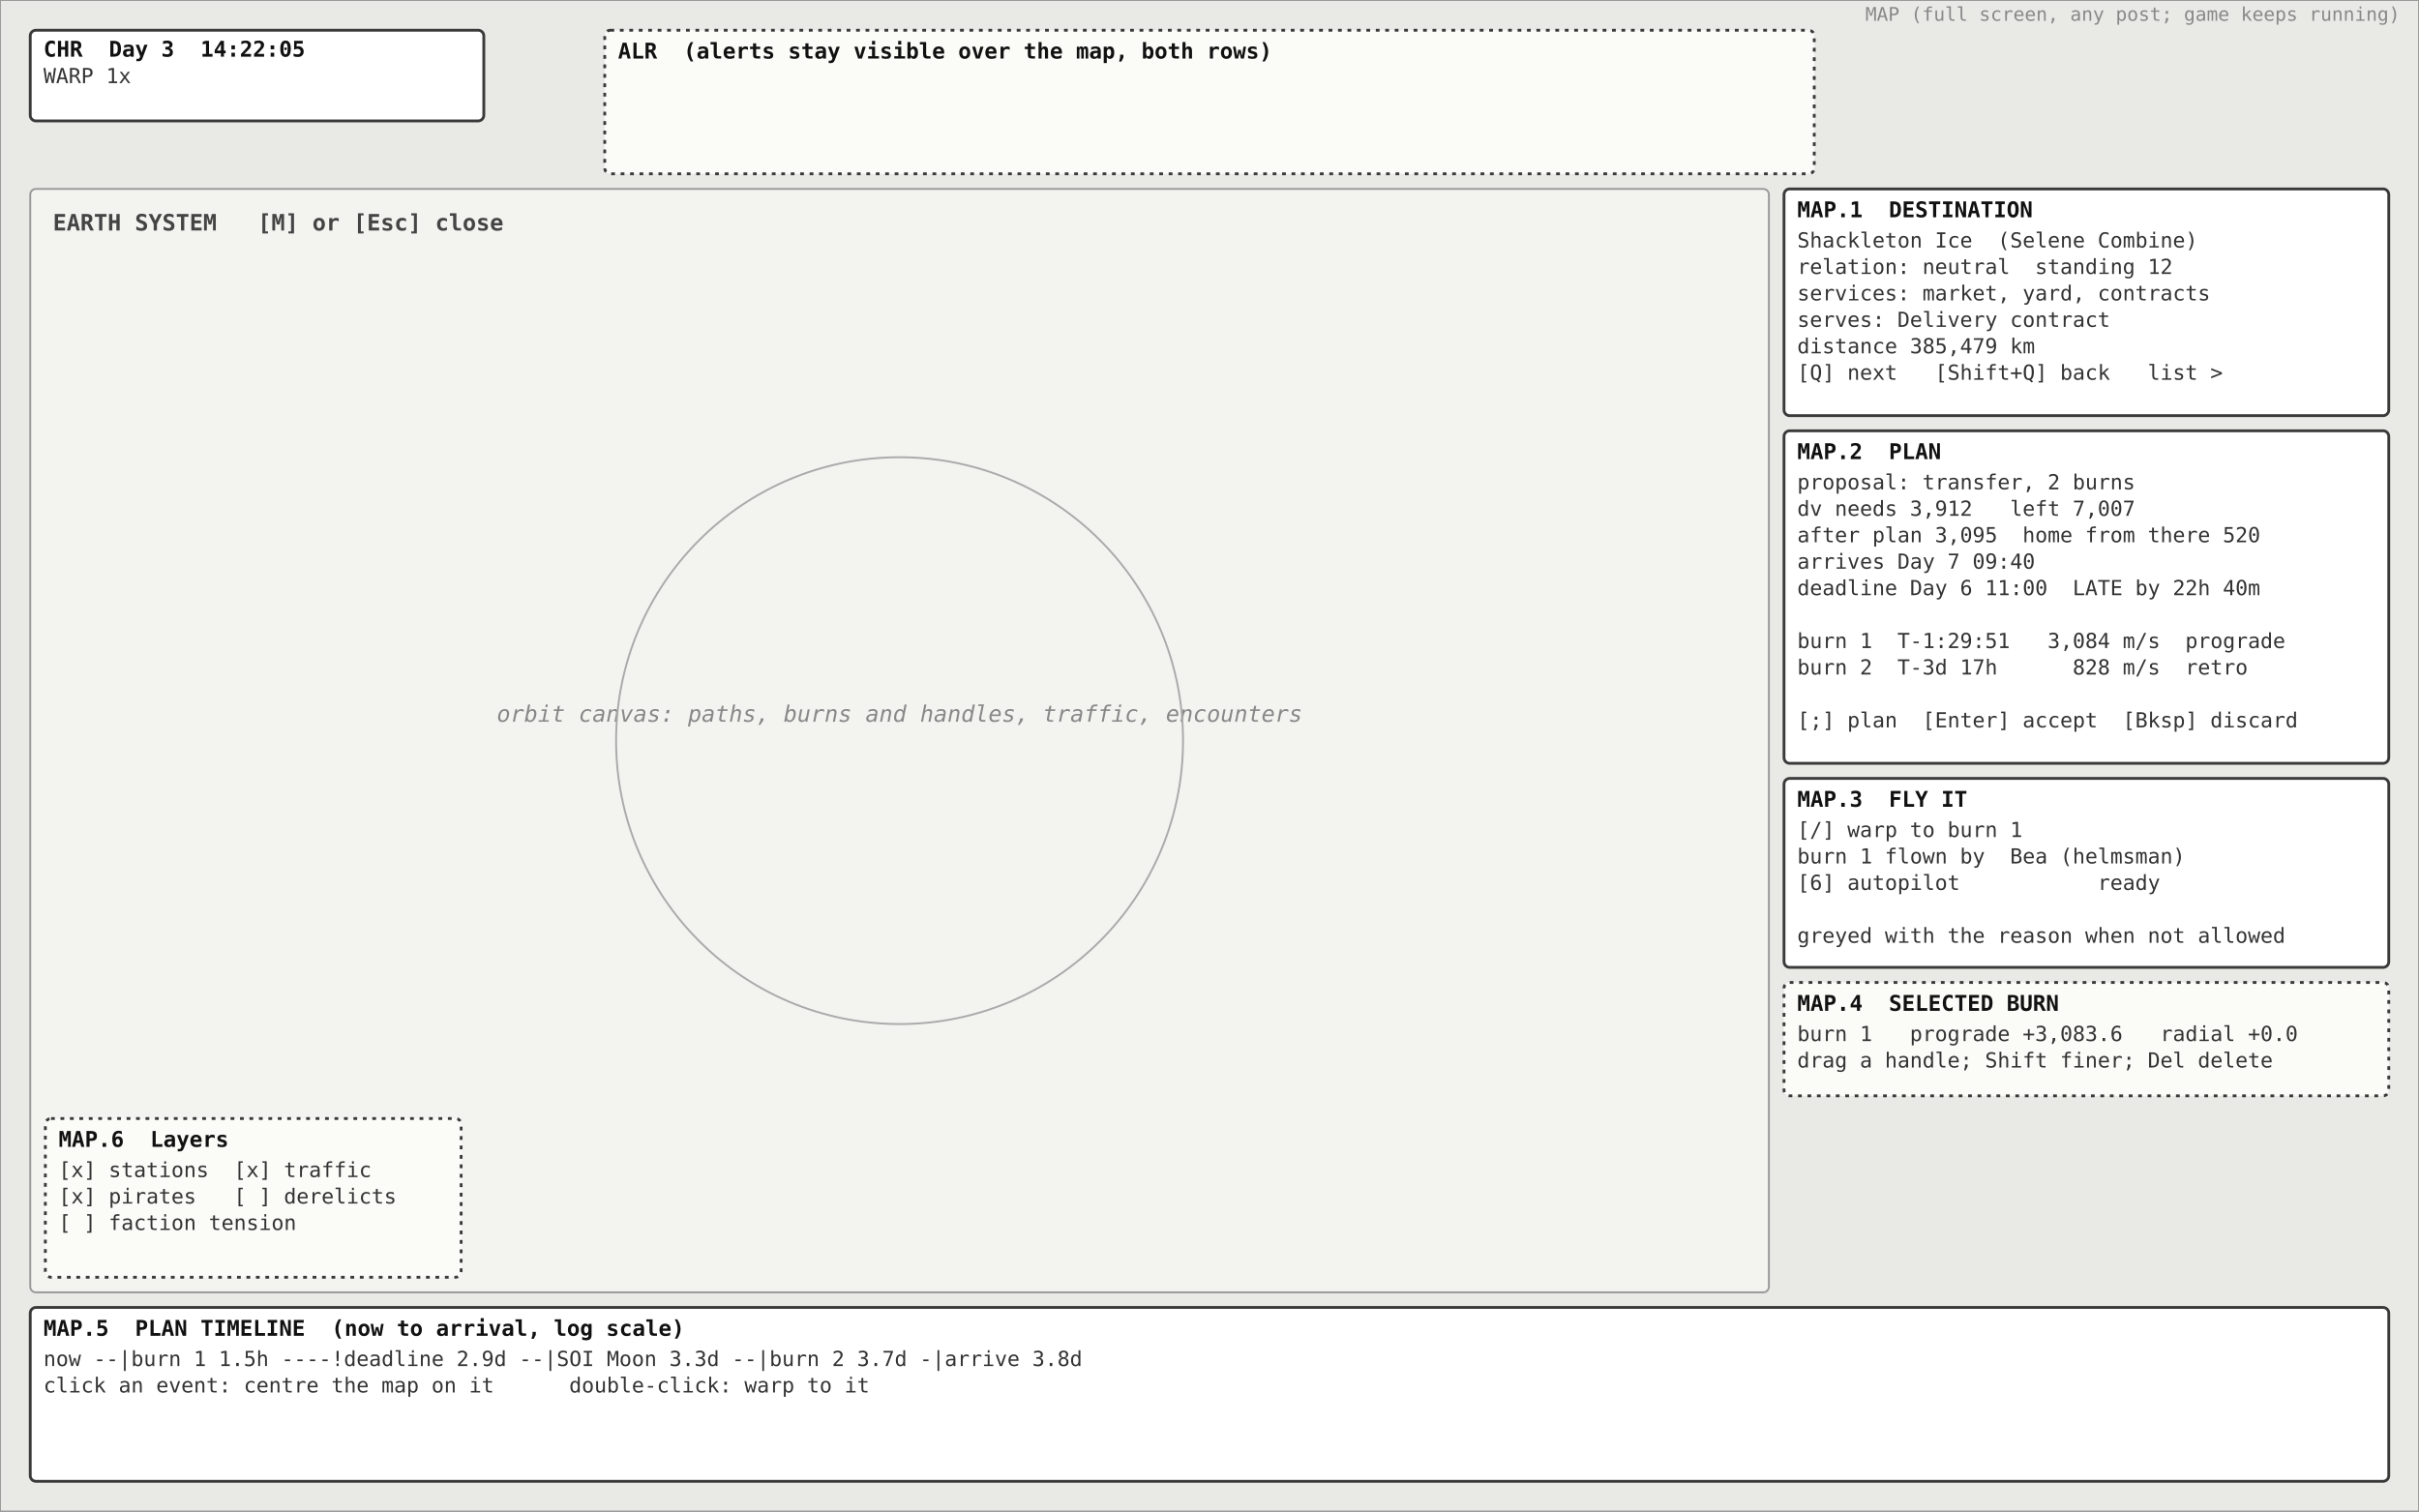
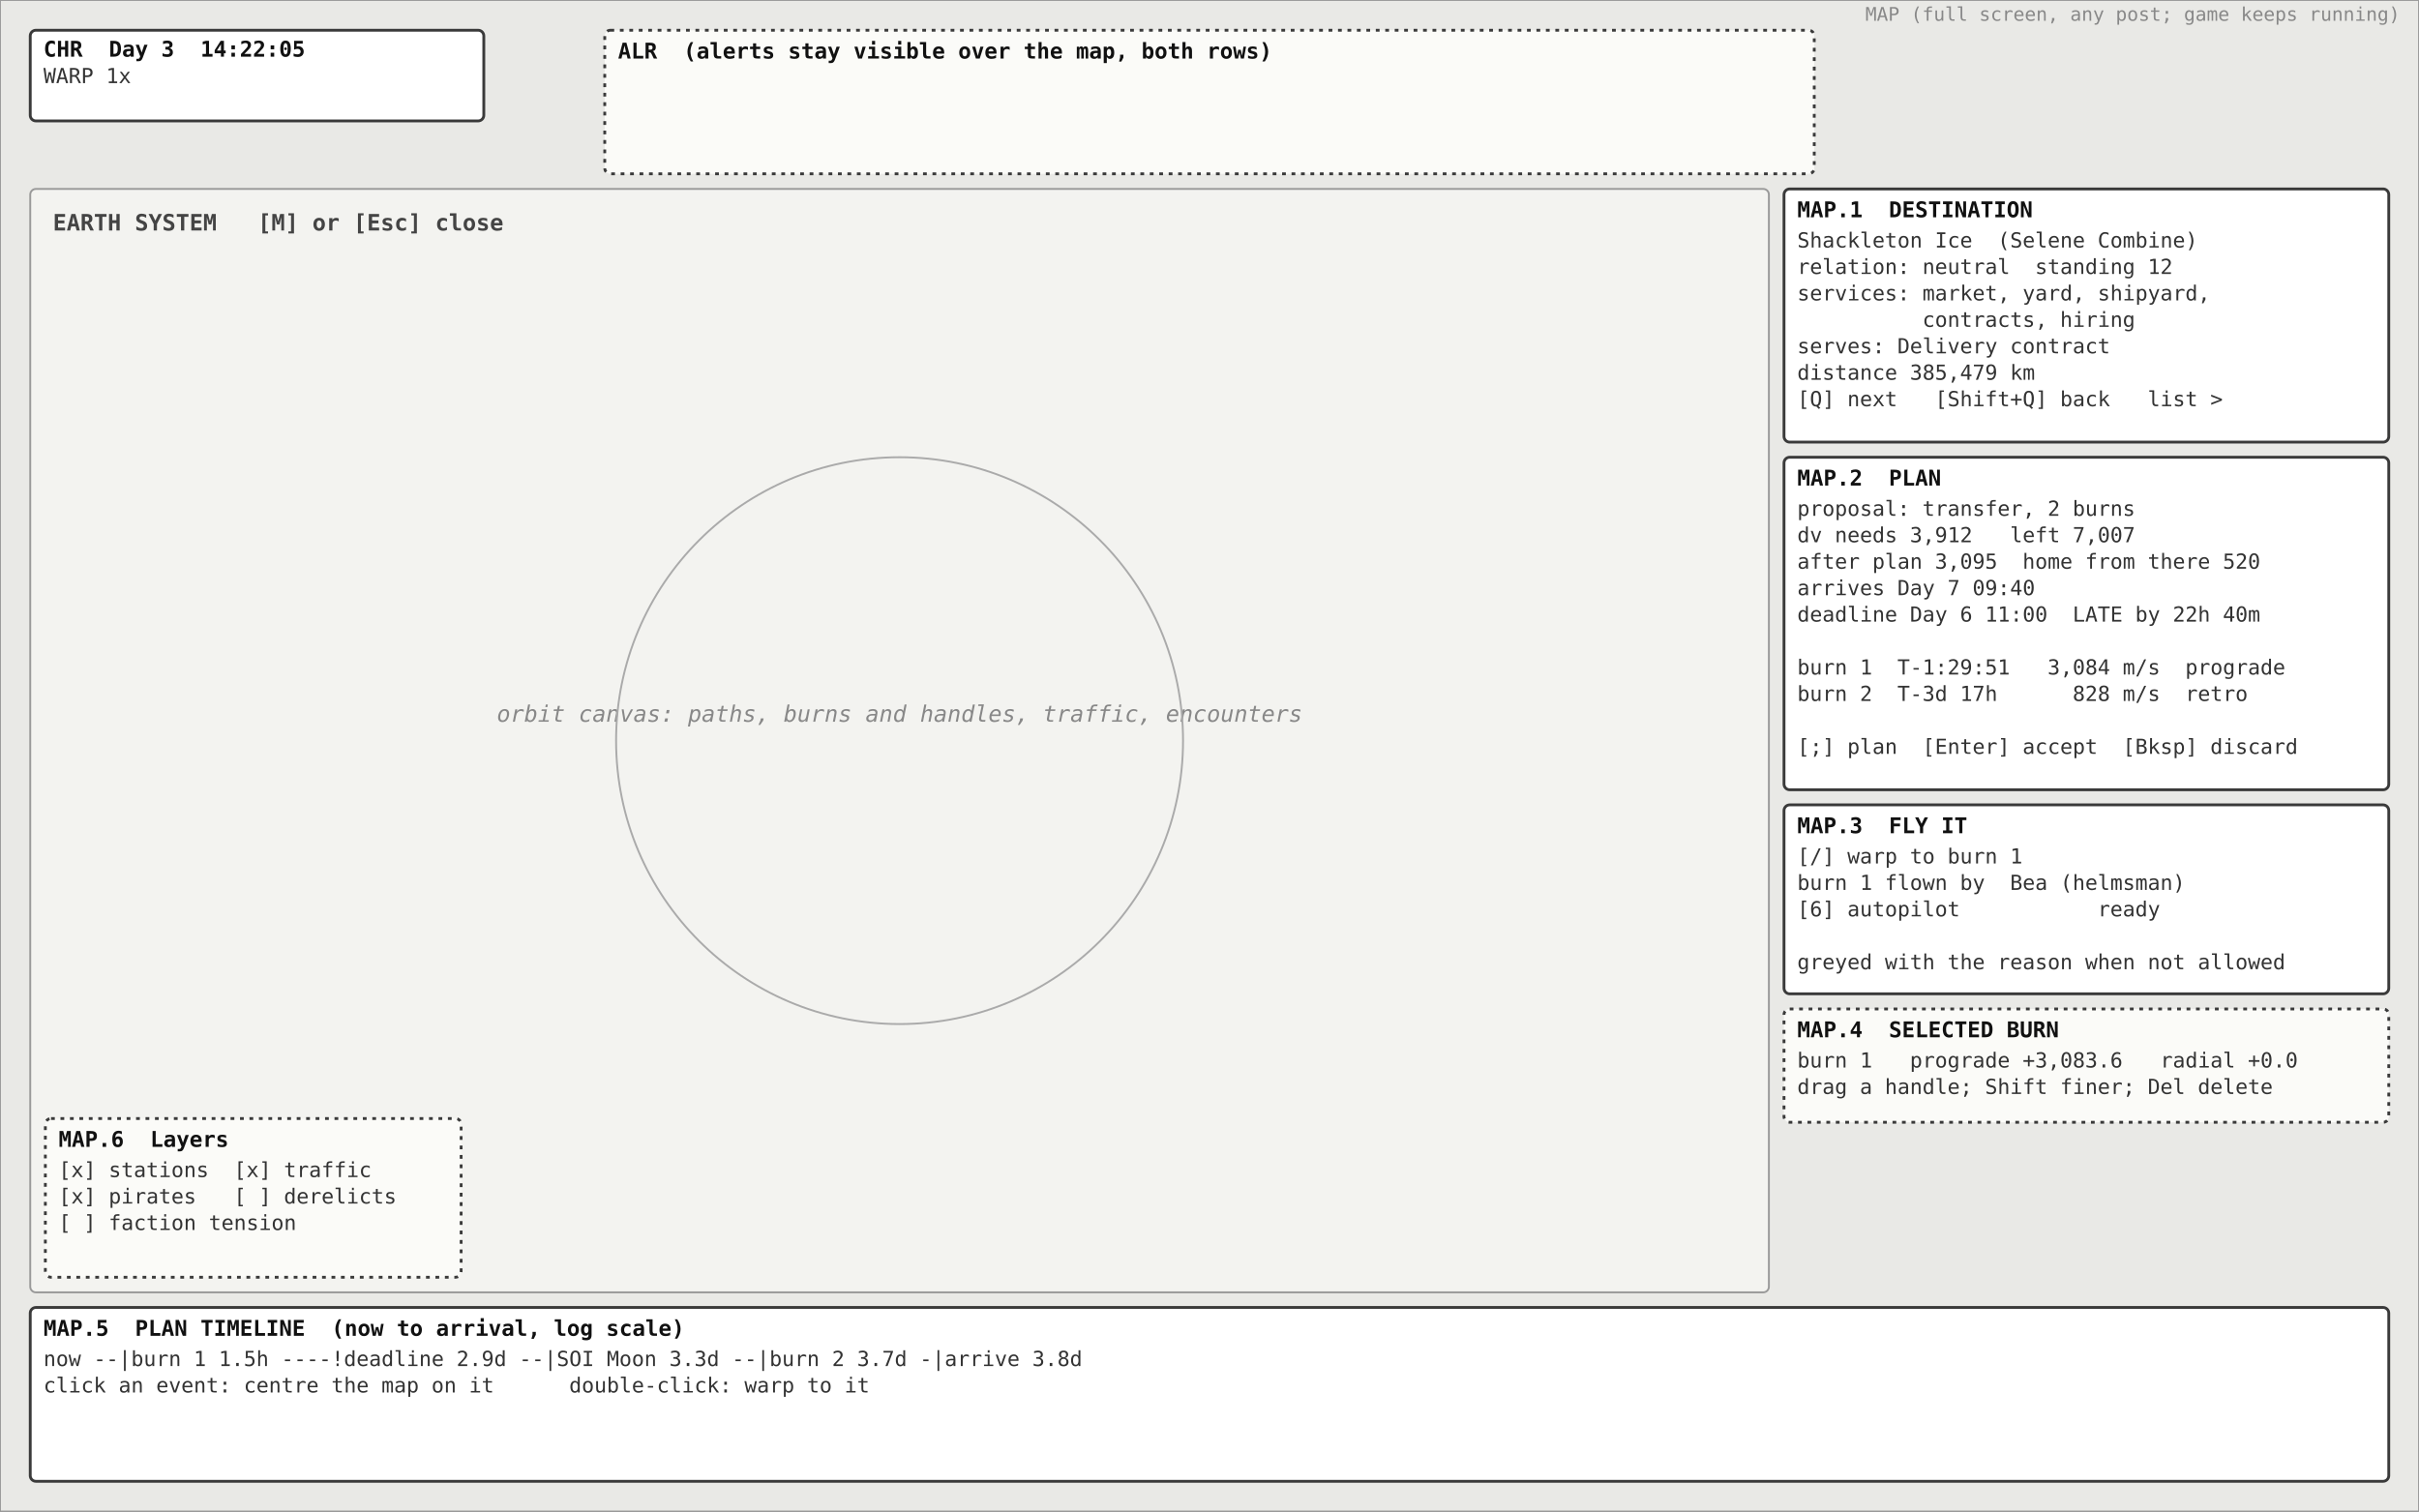
<svg xmlns="http://www.w3.org/2000/svg" width="1280" height="800" viewBox="0 0 1280 800" role="img" aria-label="The map: plan a trip">
  <rect x="0" y="0" width="1280" height="800" rx="0" fill="#e9e9e6" stroke="#9a9a9a" stroke-width="1" />
  <text x="1270" y="11" font-family="DejaVu Sans Mono, Menlo, Consolas, monospace" font-size="10" font-weight="normal" font-style="normal" fill="#888" text-anchor="end" xml:space="preserve" style="white-space:pre">MAP (full screen, any post; game keeps running)</text>
  <rect x="16" y="100" width="920" height="584" rx="3" fill="#f3f3f0" stroke="#999" stroke-width="1" />
  <text x="476" y="382" font-family="DejaVu Sans Mono, Menlo, Consolas, monospace" font-size="12" font-weight="normal" font-style="italic" fill="#888" text-anchor="middle" xml:space="preserve" style="white-space:pre">orbit canvas: paths, burns and handles, traffic, encounters</text>
  <circle cx="476" cy="392" r="150" fill="none" stroke="#aaa" stroke-width="1" />
  <text x="28" y="122" font-family="DejaVu Sans Mono, Menlo, Consolas, monospace" font-size="12" font-weight="bold" font-style="normal" fill="#444" text-anchor="start" xml:space="preserve" style="white-space:pre">EARTH SYSTEM   [M] or [Esc] close</text>
  <rect x="16" y="16" width="240" height="48" rx="3" fill="#ffffff" stroke="#3a3a3a" stroke-width="1.5" />
  <text x="23" y="30" font-family="DejaVu Sans Mono, Menlo, Consolas, monospace" font-size="11.5" font-weight="bold" font-style="normal" fill="#111" text-anchor="start" xml:space="preserve" style="white-space:pre">CHR  Day 3  14:22:05</text>
  <text x="23" y="44" font-family="DejaVu Sans Mono, Menlo, Consolas, monospace" font-size="11" font-weight="normal" font-style="normal" fill="#333" text-anchor="start" xml:space="preserve" style="white-space:pre">WARP 1x</text>
  <rect x="320" y="16" width="640" height="76" rx="3" fill="#fbfbf8" stroke="#3a3a3a" stroke-width="1.5" stroke-dasharray="2 3" />
  <text x="327" y="31" font-family="DejaVu Sans Mono, Menlo, Consolas, monospace" font-size="11.5" font-weight="bold" font-style="normal" fill="#111" text-anchor="start" xml:space="preserve" style="white-space:pre">ALR  (alerts stay visible over the map, both rows)</text>
-   <rect x="944" y="100" width="320" height="120" rx="3" fill="#ffffff" stroke="#3a3a3a" stroke-width="1.5" />
+   <rect x="944" y="100" width="320" height="134" rx="3" fill="#ffffff" stroke="#3a3a3a" stroke-width="1.5" />
  <text x="951" y="115" font-family="DejaVu Sans Mono, Menlo, Consolas, monospace" font-size="11.5" font-weight="bold" font-style="normal" fill="#111" text-anchor="start" xml:space="preserve" style="white-space:pre">MAP.1  DESTINATION</text>
  <text x="951" y="131" font-family="DejaVu Sans Mono, Menlo, Consolas, monospace" font-size="11" font-weight="normal" font-style="normal" fill="#333" text-anchor="start" xml:space="preserve" style="white-space:pre">Shackleton Ice  (Selene Combine)</text>
  <text x="951" y="145" font-family="DejaVu Sans Mono, Menlo, Consolas, monospace" font-size="11" font-weight="normal" font-style="normal" fill="#333" text-anchor="start" xml:space="preserve" style="white-space:pre">relation: neutral  standing 12</text>
-   <text x="951" y="159" font-family="DejaVu Sans Mono, Menlo, Consolas, monospace" font-size="11" font-weight="normal" font-style="normal" fill="#333" text-anchor="start" xml:space="preserve" style="white-space:pre">services: market, yard, contracts</text>
-   <text x="951" y="173" font-family="DejaVu Sans Mono, Menlo, Consolas, monospace" font-size="11" font-weight="normal" font-style="normal" fill="#333" text-anchor="start" xml:space="preserve" style="white-space:pre">serves: Delivery contract</text>
-   <text x="951" y="187" font-family="DejaVu Sans Mono, Menlo, Consolas, monospace" font-size="11" font-weight="normal" font-style="normal" fill="#333" text-anchor="start" xml:space="preserve" style="white-space:pre">distance 385,479 km</text>
-   <text x="951" y="201" font-family="DejaVu Sans Mono, Menlo, Consolas, monospace" font-size="11" font-weight="normal" font-style="normal" fill="#333" text-anchor="start" xml:space="preserve" style="white-space:pre">[Q] next   [Shift+Q] back   list &gt;</text>
-   <rect x="944" y="228" width="320" height="176" rx="3" fill="#ffffff" stroke="#3a3a3a" stroke-width="1.5" />
-   <text x="951" y="243" font-family="DejaVu Sans Mono, Menlo, Consolas, monospace" font-size="11.5" font-weight="bold" font-style="normal" fill="#111" text-anchor="start" xml:space="preserve" style="white-space:pre">MAP.2  PLAN</text>
-   <text x="951" y="259" font-family="DejaVu Sans Mono, Menlo, Consolas, monospace" font-size="11" font-weight="normal" font-style="normal" fill="#333" text-anchor="start" xml:space="preserve" style="white-space:pre">proposal: transfer, 2 burns</text>
-   <text x="951" y="273" font-family="DejaVu Sans Mono, Menlo, Consolas, monospace" font-size="11" font-weight="normal" font-style="normal" fill="#333" text-anchor="start" xml:space="preserve" style="white-space:pre">dv needs 3,912   left 7,007</text>
-   <text x="951" y="287" font-family="DejaVu Sans Mono, Menlo, Consolas, monospace" font-size="11" font-weight="normal" font-style="normal" fill="#333" text-anchor="start" xml:space="preserve" style="white-space:pre">after plan 3,095  home from there 520</text>
-   <text x="951" y="301" font-family="DejaVu Sans Mono, Menlo, Consolas, monospace" font-size="11" font-weight="normal" font-style="normal" fill="#333" text-anchor="start" xml:space="preserve" style="white-space:pre">arrives Day 7 09:40</text>
-   <text x="951" y="315" font-family="DejaVu Sans Mono, Menlo, Consolas, monospace" font-size="11" font-weight="normal" font-style="normal" fill="#333" text-anchor="start" xml:space="preserve" style="white-space:pre">deadline Day 6 11:00  LATE by 22h 40m</text>
-   <text x="951" y="329" font-family="DejaVu Sans Mono, Menlo, Consolas, monospace" font-size="11" font-weight="normal" font-style="normal" fill="#333" text-anchor="start" xml:space="preserve" style="white-space:pre" />
-   <text x="951" y="343" font-family="DejaVu Sans Mono, Menlo, Consolas, monospace" font-size="11" font-weight="normal" font-style="normal" fill="#333" text-anchor="start" xml:space="preserve" style="white-space:pre">burn 1  T-1:29:51   3,084 m/s  prograde</text>
-   <text x="951" y="357" font-family="DejaVu Sans Mono, Menlo, Consolas, monospace" font-size="11" font-weight="normal" font-style="normal" fill="#333" text-anchor="start" xml:space="preserve" style="white-space:pre">burn 2  T-3d 17h      828 m/s  retro</text>
-   <text x="951" y="371" font-family="DejaVu Sans Mono, Menlo, Consolas, monospace" font-size="11" font-weight="normal" font-style="normal" fill="#333" text-anchor="start" xml:space="preserve" style="white-space:pre" />
-   <text x="951" y="385" font-family="DejaVu Sans Mono, Menlo, Consolas, monospace" font-size="11" font-weight="normal" font-style="normal" fill="#333" text-anchor="start" xml:space="preserve" style="white-space:pre">[;] plan  [Enter] accept  [Bksp] discard</text>
-   <rect x="944" y="412" width="320" height="100" rx="3" fill="#ffffff" stroke="#3a3a3a" stroke-width="1.5" />
-   <text x="951" y="427" font-family="DejaVu Sans Mono, Menlo, Consolas, monospace" font-size="11.5" font-weight="bold" font-style="normal" fill="#111" text-anchor="start" xml:space="preserve" style="white-space:pre">MAP.3  FLY IT</text>
-   <text x="951" y="443" font-family="DejaVu Sans Mono, Menlo, Consolas, monospace" font-size="11" font-weight="normal" font-style="normal" fill="#333" text-anchor="start" xml:space="preserve" style="white-space:pre">[/] warp to burn 1</text>
-   <text x="951" y="457" font-family="DejaVu Sans Mono, Menlo, Consolas, monospace" font-size="11" font-weight="normal" font-style="normal" fill="#333" text-anchor="start" xml:space="preserve" style="white-space:pre">burn 1 flown by  Bea (helmsman)</text>
-   <text x="951" y="471" font-family="DejaVu Sans Mono, Menlo, Consolas, monospace" font-size="11" font-weight="normal" font-style="normal" fill="#333" text-anchor="start" xml:space="preserve" style="white-space:pre">[6] autopilot           ready</text>
-   <text x="951" y="485" font-family="DejaVu Sans Mono, Menlo, Consolas, monospace" font-size="11" font-weight="normal" font-style="normal" fill="#333" text-anchor="start" xml:space="preserve" style="white-space:pre" />
-   <text x="951" y="499" font-family="DejaVu Sans Mono, Menlo, Consolas, monospace" font-size="11" font-weight="normal" font-style="normal" fill="#333" text-anchor="start" xml:space="preserve" style="white-space:pre">greyed with the reason when not allowed</text>
-   <rect x="944" y="520" width="320" height="60" rx="3" fill="#fbfbf8" stroke="#3a3a3a" stroke-width="1.5" stroke-dasharray="2 3" />
-   <text x="951" y="535" font-family="DejaVu Sans Mono, Menlo, Consolas, monospace" font-size="11.5" font-weight="bold" font-style="normal" fill="#111" text-anchor="start" xml:space="preserve" style="white-space:pre">MAP.4  SELECTED BURN</text>
-   <text x="951" y="551" font-family="DejaVu Sans Mono, Menlo, Consolas, monospace" font-size="11" font-weight="normal" font-style="normal" fill="#333" text-anchor="start" xml:space="preserve" style="white-space:pre">burn 1   prograde +3,083.6   radial +0.0</text>
-   <text x="951" y="565" font-family="DejaVu Sans Mono, Menlo, Consolas, monospace" font-size="11" font-weight="normal" font-style="normal" fill="#333" text-anchor="start" xml:space="preserve" style="white-space:pre">drag a handle; Shift finer; Del delete</text>
+   <text x="951" y="159" font-family="DejaVu Sans Mono, Menlo, Consolas, monospace" font-size="11" font-weight="normal" font-style="normal" fill="#333" text-anchor="start" xml:space="preserve" style="white-space:pre">services: market, yard, shipyard,</text>
+   <text x="951" y="173" font-family="DejaVu Sans Mono, Menlo, Consolas, monospace" font-size="11" font-weight="normal" font-style="normal" fill="#333" text-anchor="start" xml:space="preserve" style="white-space:pre">          contracts, hiring</text>
+   <text x="951" y="187" font-family="DejaVu Sans Mono, Menlo, Consolas, monospace" font-size="11" font-weight="normal" font-style="normal" fill="#333" text-anchor="start" xml:space="preserve" style="white-space:pre">serves: Delivery contract</text>
+   <text x="951" y="201" font-family="DejaVu Sans Mono, Menlo, Consolas, monospace" font-size="11" font-weight="normal" font-style="normal" fill="#333" text-anchor="start" xml:space="preserve" style="white-space:pre">distance 385,479 km</text>
+   <text x="951" y="215" font-family="DejaVu Sans Mono, Menlo, Consolas, monospace" font-size="11" font-weight="normal" font-style="normal" fill="#333" text-anchor="start" xml:space="preserve" style="white-space:pre">[Q] next   [Shift+Q] back   list &gt;</text>
+   <rect x="944" y="242" width="320" height="176" rx="3" fill="#ffffff" stroke="#3a3a3a" stroke-width="1.5" />
+   <text x="951" y="257" font-family="DejaVu Sans Mono, Menlo, Consolas, monospace" font-size="11.5" font-weight="bold" font-style="normal" fill="#111" text-anchor="start" xml:space="preserve" style="white-space:pre">MAP.2  PLAN</text>
+   <text x="951" y="273" font-family="DejaVu Sans Mono, Menlo, Consolas, monospace" font-size="11" font-weight="normal" font-style="normal" fill="#333" text-anchor="start" xml:space="preserve" style="white-space:pre">proposal: transfer, 2 burns</text>
+   <text x="951" y="287" font-family="DejaVu Sans Mono, Menlo, Consolas, monospace" font-size="11" font-weight="normal" font-style="normal" fill="#333" text-anchor="start" xml:space="preserve" style="white-space:pre">dv needs 3,912   left 7,007</text>
+   <text x="951" y="301" font-family="DejaVu Sans Mono, Menlo, Consolas, monospace" font-size="11" font-weight="normal" font-style="normal" fill="#333" text-anchor="start" xml:space="preserve" style="white-space:pre">after plan 3,095  home from there 520</text>
+   <text x="951" y="315" font-family="DejaVu Sans Mono, Menlo, Consolas, monospace" font-size="11" font-weight="normal" font-style="normal" fill="#333" text-anchor="start" xml:space="preserve" style="white-space:pre">arrives Day 7 09:40</text>
+   <text x="951" y="329" font-family="DejaVu Sans Mono, Menlo, Consolas, monospace" font-size="11" font-weight="normal" font-style="normal" fill="#333" text-anchor="start" xml:space="preserve" style="white-space:pre">deadline Day 6 11:00  LATE by 22h 40m</text>
+   <text x="951" y="343" font-family="DejaVu Sans Mono, Menlo, Consolas, monospace" font-size="11" font-weight="normal" font-style="normal" fill="#333" text-anchor="start" xml:space="preserve" style="white-space:pre" />
+   <text x="951" y="357" font-family="DejaVu Sans Mono, Menlo, Consolas, monospace" font-size="11" font-weight="normal" font-style="normal" fill="#333" text-anchor="start" xml:space="preserve" style="white-space:pre">burn 1  T-1:29:51   3,084 m/s  prograde</text>
+   <text x="951" y="371" font-family="DejaVu Sans Mono, Menlo, Consolas, monospace" font-size="11" font-weight="normal" font-style="normal" fill="#333" text-anchor="start" xml:space="preserve" style="white-space:pre">burn 2  T-3d 17h      828 m/s  retro</text>
+   <text x="951" y="385" font-family="DejaVu Sans Mono, Menlo, Consolas, monospace" font-size="11" font-weight="normal" font-style="normal" fill="#333" text-anchor="start" xml:space="preserve" style="white-space:pre" />
+   <text x="951" y="399" font-family="DejaVu Sans Mono, Menlo, Consolas, monospace" font-size="11" font-weight="normal" font-style="normal" fill="#333" text-anchor="start" xml:space="preserve" style="white-space:pre">[;] plan  [Enter] accept  [Bksp] discard</text>
+   <rect x="944" y="426" width="320" height="100" rx="3" fill="#ffffff" stroke="#3a3a3a" stroke-width="1.5" />
+   <text x="951" y="441" font-family="DejaVu Sans Mono, Menlo, Consolas, monospace" font-size="11.5" font-weight="bold" font-style="normal" fill="#111" text-anchor="start" xml:space="preserve" style="white-space:pre">MAP.3  FLY IT</text>
+   <text x="951" y="457" font-family="DejaVu Sans Mono, Menlo, Consolas, monospace" font-size="11" font-weight="normal" font-style="normal" fill="#333" text-anchor="start" xml:space="preserve" style="white-space:pre">[/] warp to burn 1</text>
+   <text x="951" y="471" font-family="DejaVu Sans Mono, Menlo, Consolas, monospace" font-size="11" font-weight="normal" font-style="normal" fill="#333" text-anchor="start" xml:space="preserve" style="white-space:pre">burn 1 flown by  Bea (helmsman)</text>
+   <text x="951" y="485" font-family="DejaVu Sans Mono, Menlo, Consolas, monospace" font-size="11" font-weight="normal" font-style="normal" fill="#333" text-anchor="start" xml:space="preserve" style="white-space:pre">[6] autopilot           ready</text>
+   <text x="951" y="499" font-family="DejaVu Sans Mono, Menlo, Consolas, monospace" font-size="11" font-weight="normal" font-style="normal" fill="#333" text-anchor="start" xml:space="preserve" style="white-space:pre" />
+   <text x="951" y="513" font-family="DejaVu Sans Mono, Menlo, Consolas, monospace" font-size="11" font-weight="normal" font-style="normal" fill="#333" text-anchor="start" xml:space="preserve" style="white-space:pre">greyed with the reason when not allowed</text>
+   <rect x="944" y="534" width="320" height="60" rx="3" fill="#fbfbf8" stroke="#3a3a3a" stroke-width="1.5" stroke-dasharray="2 3" />
+   <text x="951" y="549" font-family="DejaVu Sans Mono, Menlo, Consolas, monospace" font-size="11.5" font-weight="bold" font-style="normal" fill="#111" text-anchor="start" xml:space="preserve" style="white-space:pre">MAP.4  SELECTED BURN</text>
+   <text x="951" y="565" font-family="DejaVu Sans Mono, Menlo, Consolas, monospace" font-size="11" font-weight="normal" font-style="normal" fill="#333" text-anchor="start" xml:space="preserve" style="white-space:pre">burn 1   prograde +3,083.6   radial +0.0</text>
+   <text x="951" y="579" font-family="DejaVu Sans Mono, Menlo, Consolas, monospace" font-size="11" font-weight="normal" font-style="normal" fill="#333" text-anchor="start" xml:space="preserve" style="white-space:pre">drag a handle; Shift finer; Del delete</text>
  <rect x="16" y="692" width="1248" height="92" rx="3" fill="#ffffff" stroke="#3a3a3a" stroke-width="1.5" />
  <text x="23" y="707" font-family="DejaVu Sans Mono, Menlo, Consolas, monospace" font-size="11.5" font-weight="bold" font-style="normal" fill="#111" text-anchor="start" xml:space="preserve" style="white-space:pre">MAP.5  PLAN TIMELINE  (now to arrival, log scale)</text>
  <text x="23" y="723" font-family="DejaVu Sans Mono, Menlo, Consolas, monospace" font-size="11" font-weight="normal" font-style="normal" fill="#333" text-anchor="start" xml:space="preserve" style="white-space:pre">now --|burn 1 1.5h ----!deadline 2.9d --|SOI Moon 3.3d --|burn 2 3.7d -|arrive 3.8d</text>
  <text x="23" y="737" font-family="DejaVu Sans Mono, Menlo, Consolas, monospace" font-size="11" font-weight="normal" font-style="normal" fill="#333" text-anchor="start" xml:space="preserve" style="white-space:pre">click an event: centre the map on it      double-click: warp to it</text>
  <rect x="24" y="592" width="220" height="84" rx="3" fill="#fbfbf8" stroke="#3a3a3a" stroke-width="1.5" stroke-dasharray="2 3" />
  <text x="31" y="607" font-family="DejaVu Sans Mono, Menlo, Consolas, monospace" font-size="11.5" font-weight="bold" font-style="normal" fill="#111" text-anchor="start" xml:space="preserve" style="white-space:pre">MAP.6  Layers</text>
  <text x="31" y="623" font-family="DejaVu Sans Mono, Menlo, Consolas, monospace" font-size="11" font-weight="normal" font-style="normal" fill="#333" text-anchor="start" xml:space="preserve" style="white-space:pre">[x] stations  [x] traffic</text>
  <text x="31" y="637" font-family="DejaVu Sans Mono, Menlo, Consolas, monospace" font-size="11" font-weight="normal" font-style="normal" fill="#333" text-anchor="start" xml:space="preserve" style="white-space:pre">[x] pirates   [ ] derelicts</text>
  <text x="31" y="651" font-family="DejaVu Sans Mono, Menlo, Consolas, monospace" font-size="11" font-weight="normal" font-style="normal" fill="#333" text-anchor="start" xml:space="preserve" style="white-space:pre">[ ] faction tension</text>
</svg>
